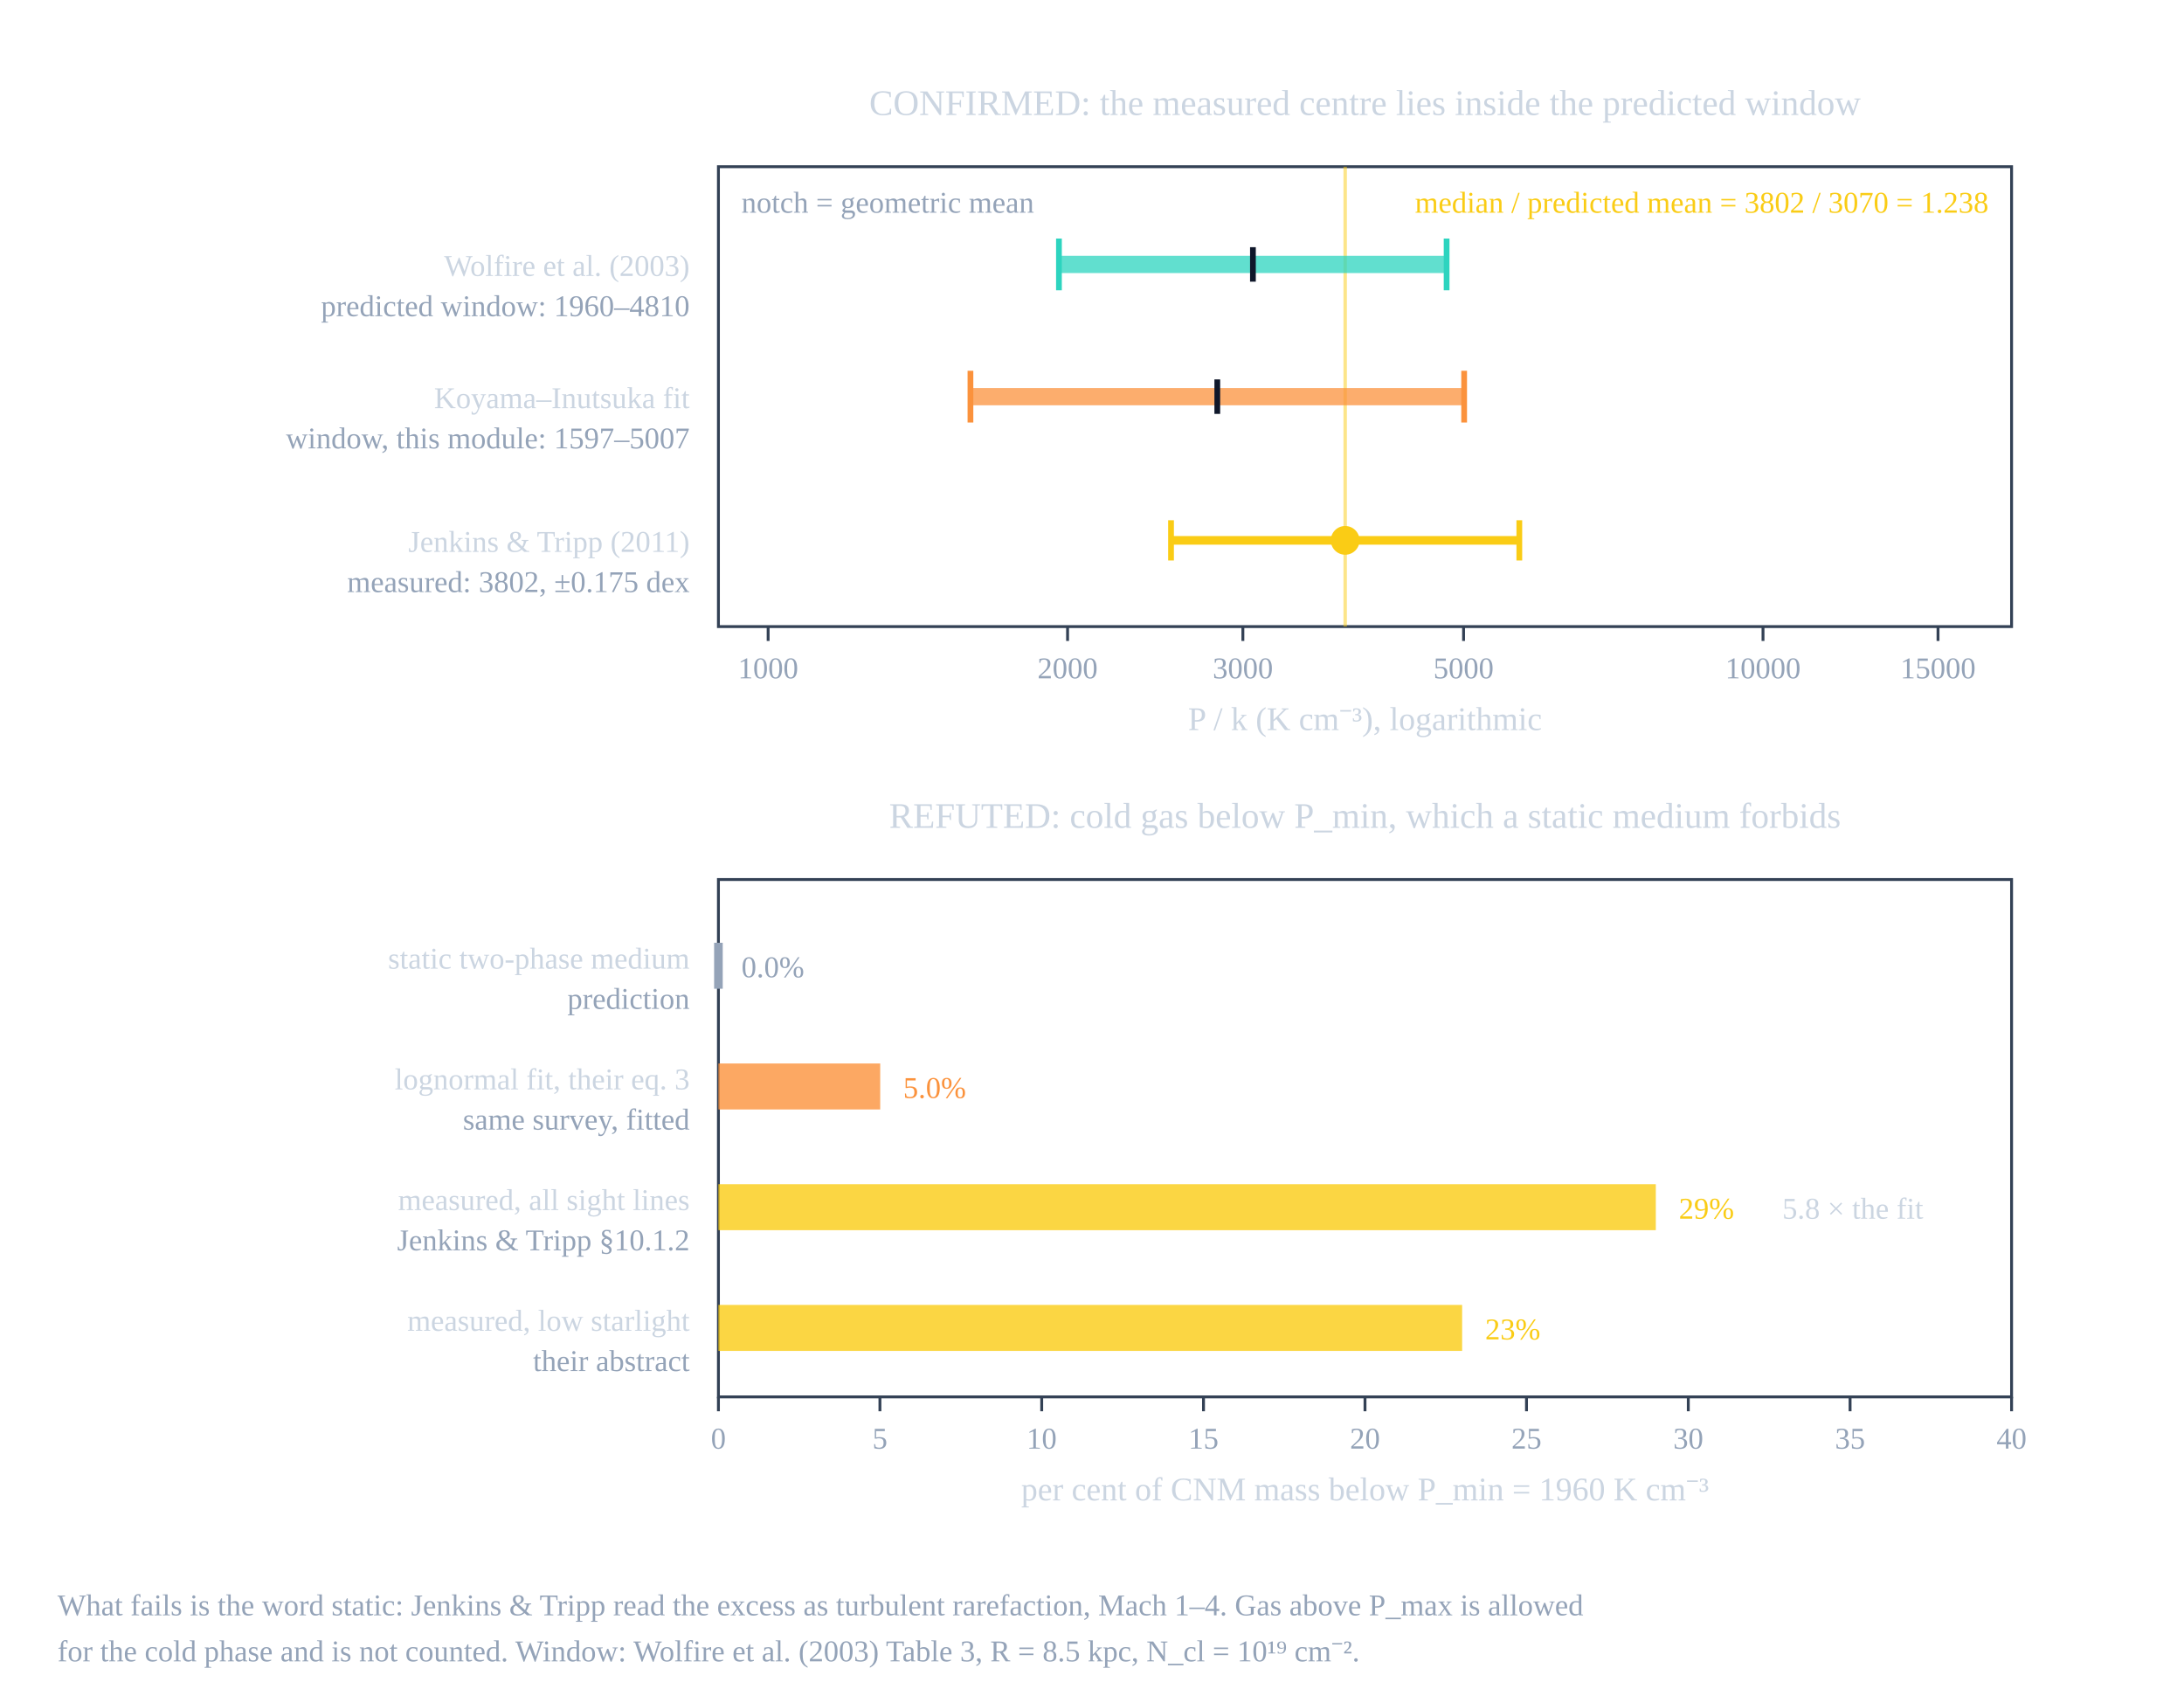
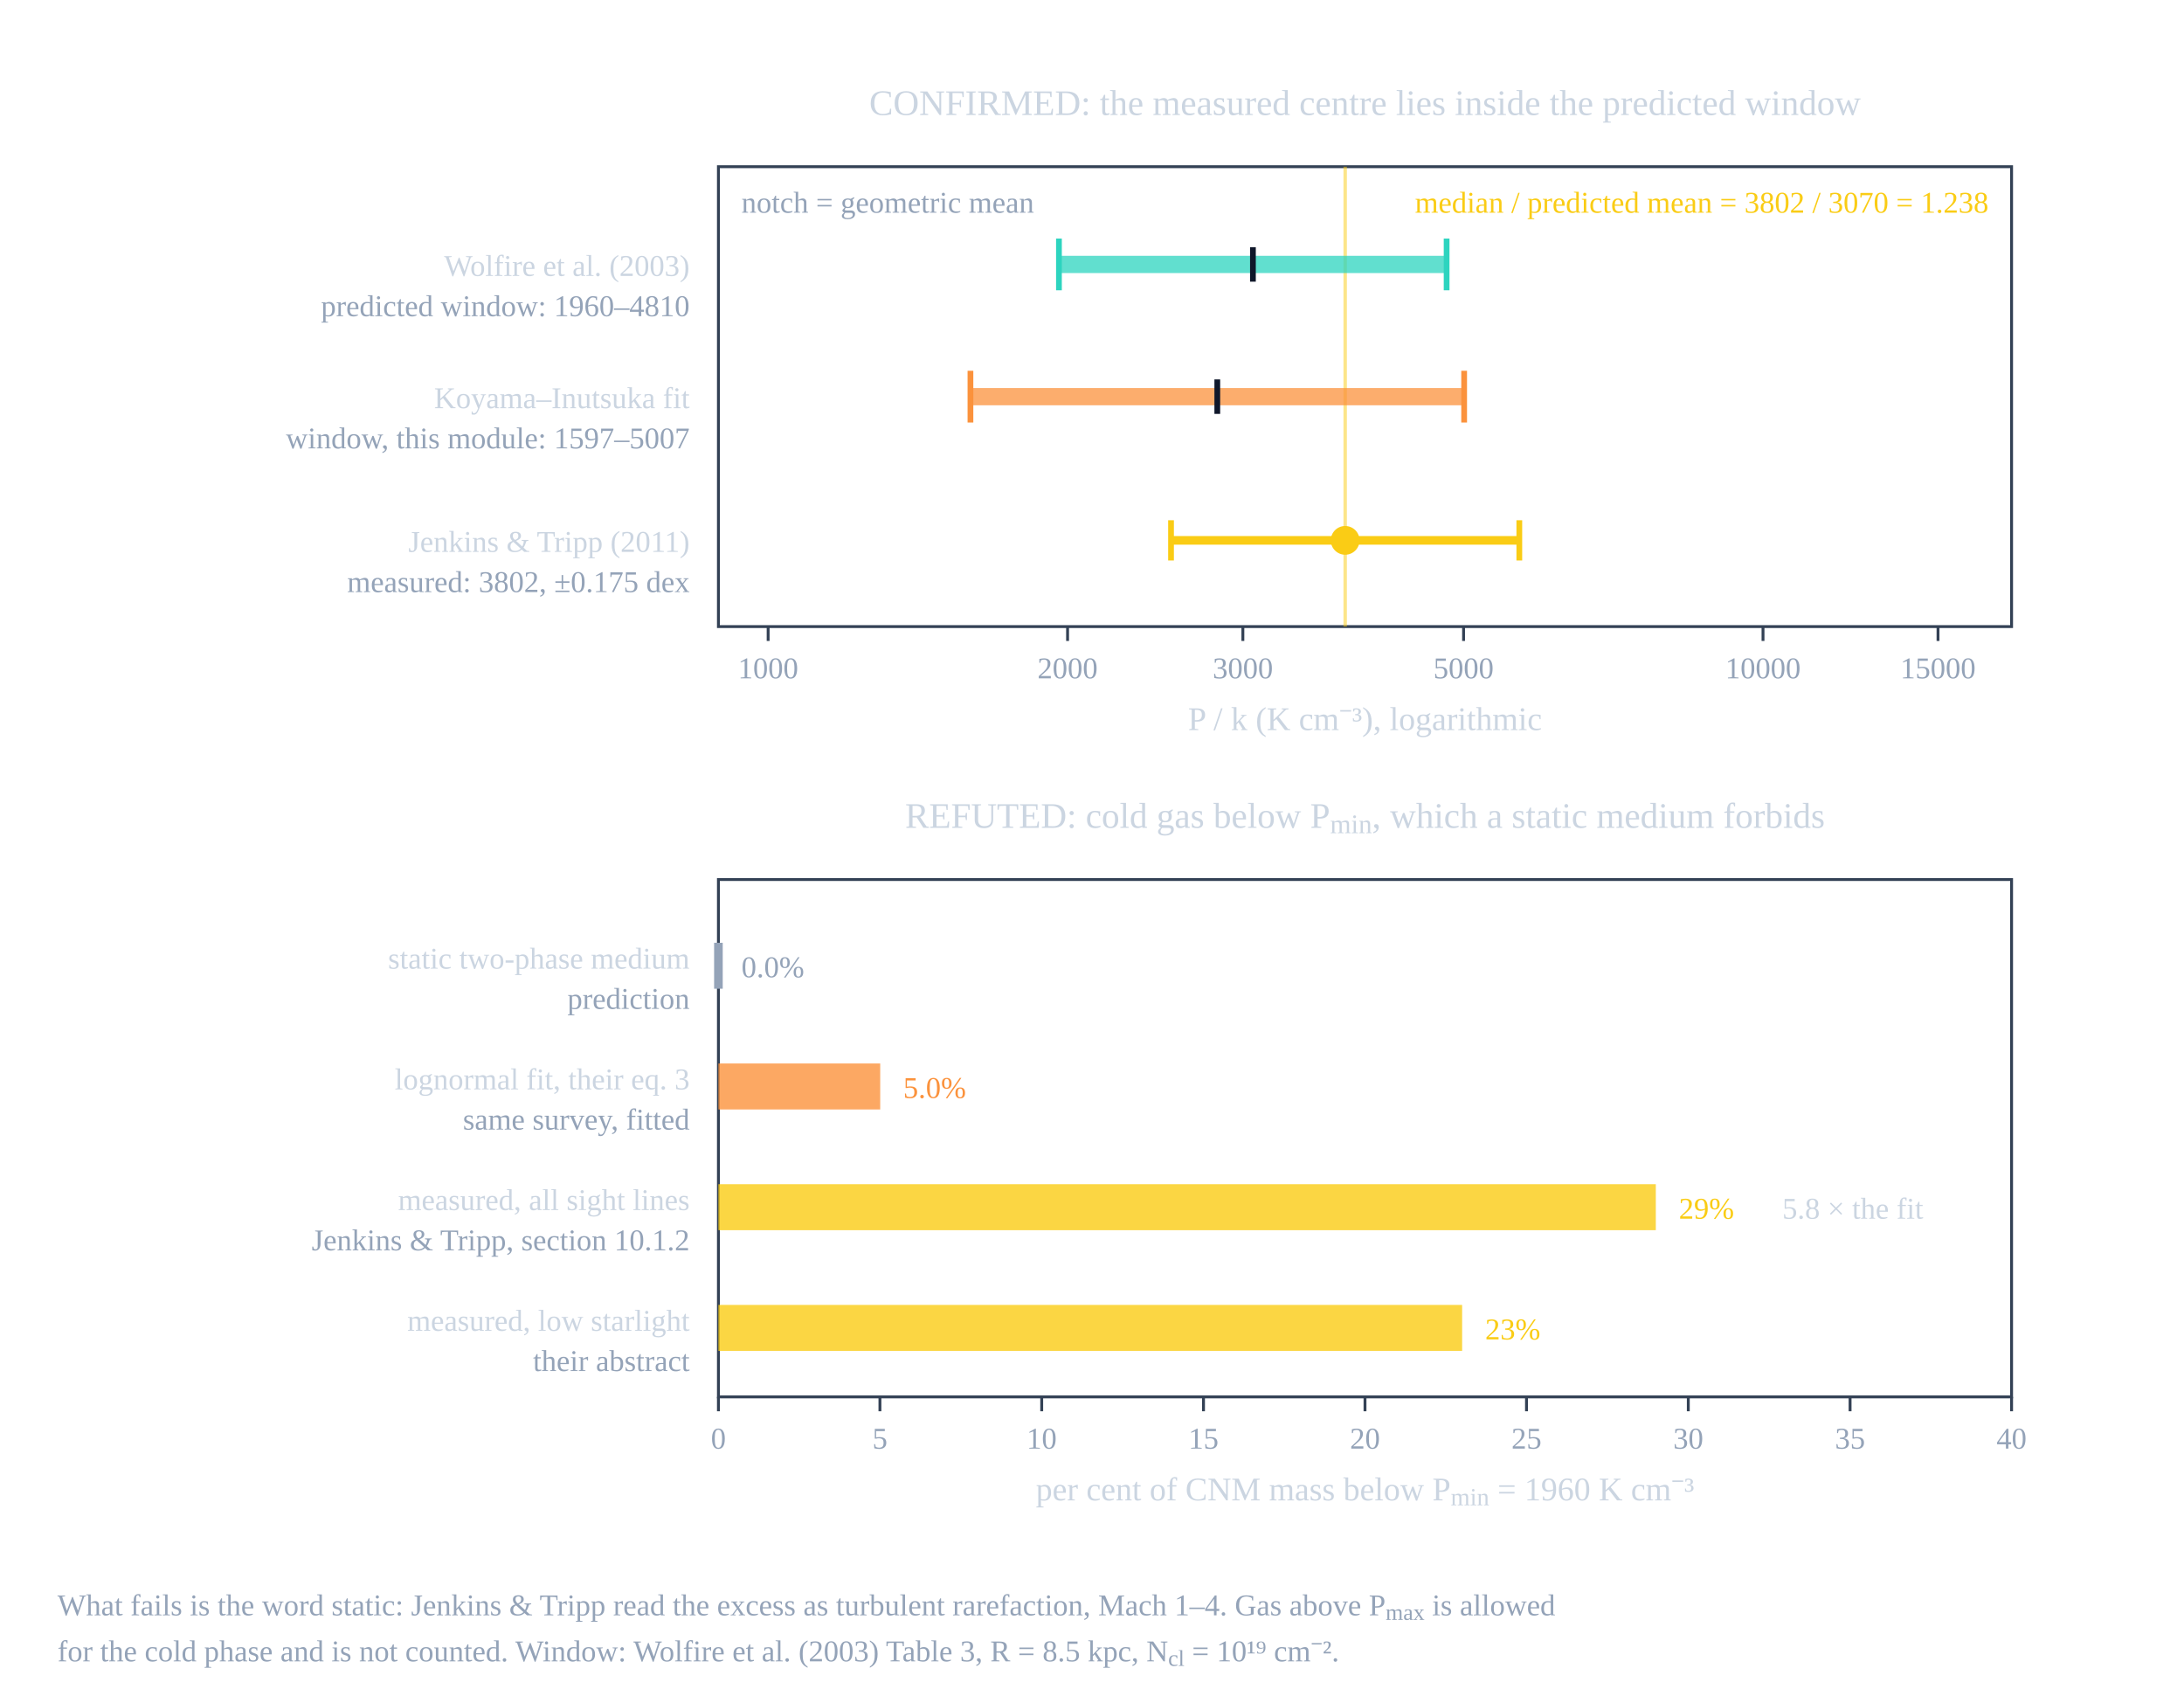
<svg class="setupfig" viewBox="0 0 760 590" width="100%" role="img" aria-label="Upper panel: on a logarithmic pressure axis, the two-phase window predicted by Wolfire and collaborators from 1960 to 4810 with its geometric mean 3070, the window from the analytic cooling fit from 1597 to 5007, and the measured cold-gas pressure of Jenkins and Tripp at 3802 with a spread of 0.175 dex. The measurement lies inside both windows. Lower panel: the fraction of cold gas below the minimum pressure. A static two-phase medium allows none, the fitted lognormal gives 5 per cent, and the measurement gives 29 per cent for all sight lines and 23 per cent for the low-starlight subsample.">
  <text x="475.0" y="40.0" font-size="12.5" text-anchor="middle" fill="#cbd5e1">CONFIRMED: the measured centre lies inside the predicted window</text>
  <rect x="250" y="58" width="450" height="160" fill="none" stroke="#334155" stroke-width="1" />
  <line x1="267.3" y1="218" x2="267.3" y2="223" stroke="#334155" stroke-width="1" />
  <text x="267.3" y="236.0" font-size="10.5" text-anchor="middle" fill="#94a3b8">1000</text>
  <line x1="371.5" y1="218" x2="371.5" y2="223" stroke="#334155" stroke-width="1" />
  <text x="371.5" y="236.0" font-size="10.5" text-anchor="middle" fill="#94a3b8">2000</text>
  <line x1="432.5" y1="218" x2="432.5" y2="223" stroke="#334155" stroke-width="1" />
  <text x="432.5" y="236.0" font-size="10.5" text-anchor="middle" fill="#94a3b8">3000</text>
  <line x1="509.3" y1="218" x2="509.3" y2="223" stroke="#334155" stroke-width="1" />
  <text x="509.3" y="236.0" font-size="10.5" text-anchor="middle" fill="#94a3b8">5000</text>
  <line x1="613.5" y1="218" x2="613.5" y2="223" stroke="#334155" stroke-width="1" />
  <text x="613.5" y="236.0" font-size="10.5" text-anchor="middle" fill="#94a3b8">10000</text>
  <line x1="674.4" y1="218" x2="674.4" y2="223" stroke="#334155" stroke-width="1" />
  <text x="674.4" y="236.0" font-size="10.5" text-anchor="middle" fill="#94a3b8">15000</text>
  <text x="475.0" y="254.0" font-size="11.5" text-anchor="middle" fill="#cbd5e1">P / k  (K cm⁻³), logarithmic</text>
  <line x1="468.1" y1="58" x2="468.1" y2="218" stroke="#facc15" stroke-width="1.2" stroke-opacity="0.5" />
  <line x1="368.5" y1="92" x2="503.4" y2="92" stroke="#2dd4bf" stroke-width="6" stroke-opacity="0.75" />
  <line x1="368.5" y1="83" x2="368.5" y2="101" stroke="#2dd4bf" stroke-width="2" />
  <line x1="503.4" y1="83" x2="503.4" y2="101" stroke="#2dd4bf" stroke-width="2" />
  <line x1="436.0" y1="86" x2="436.0" y2="98" stroke="#0f172a" stroke-width="2" />
  <text x="240.0" y="96.0" font-size="10.5" text-anchor="end" fill="#cbd5e1">Wolfire et al. (2003)</text>
  <text x="240.0" y="110.0" font-size="10.5" text-anchor="end" fill="#94a3b8">predicted window: 1960–4810</text>
  <line x1="337.7" y1="138" x2="509.5" y2="138" stroke="#fb923c" stroke-width="6" stroke-opacity="0.75" />
  <line x1="337.7" y1="129" x2="337.7" y2="147" stroke="#fb923c" stroke-width="2" />
  <line x1="509.5" y1="129" x2="509.5" y2="147" stroke="#fb923c" stroke-width="2" />
  <line x1="423.6" y1="132" x2="423.6" y2="144" stroke="#0f172a" stroke-width="2" />
  <text x="240.0" y="142.0" font-size="10.5" text-anchor="end" fill="#cbd5e1">Koyama–Inutsuka fit</text>
  <text x="240.0" y="156.0" font-size="10.5" text-anchor="end" fill="#94a3b8">window, this module: 1597–5007</text>
  <line x1="407.5" y1="188" x2="528.7" y2="188" stroke="#facc15" stroke-width="3" />
  <line x1="407.5" y1="181" x2="407.5" y2="195" stroke="#facc15" stroke-width="2" />
  <line x1="528.7" y1="181" x2="528.7" y2="195" stroke="#facc15" stroke-width="2" />
  <circle cx="468.1" cy="188" r="5" fill="#facc15" />
  <text x="240.0" y="192.0" font-size="10.5" text-anchor="end" fill="#cbd5e1">Jenkins &amp; Tripp (2011)</text>
  <text x="240.0" y="206.0" font-size="10.5" text-anchor="end" fill="#94a3b8">measured: 3802, ±0.175 dex</text>
  <text x="692.0" y="74.0" font-size="10.5" text-anchor="end" fill="#facc15">median / predicted mean = 3802 / 3070 = 1.238</text>
  <text x="258.0" y="74.0" font-size="10.5" text-anchor="start" fill="#94a3b8">notch = geometric mean</text>
-   <text x="475.0" y="288.0" font-size="12.5" text-anchor="middle" fill="#cbd5e1">REFUTED: cold gas below P_min, which a static medium forbids</text>
+   <text x="475.0" y="288.0" font-size="12.5" text-anchor="middle" fill="#cbd5e1">REFUTED: cold gas below P<tspan baseline-shift="sub" font-size="75%">min</tspan>, which a static medium forbids</text>
  <rect x="250" y="306" width="450" height="180" fill="none" stroke="#334155" stroke-width="1" />
  <line x1="250.0" y1="486" x2="250.0" y2="491" stroke="#334155" stroke-width="1" />
  <text x="250.0" y="504.0" font-size="10.5" text-anchor="middle" fill="#94a3b8">0</text>
  <line x1="306.2" y1="486" x2="306.2" y2="491" stroke="#334155" stroke-width="1" />
  <text x="306.2" y="504.0" font-size="10.5" text-anchor="middle" fill="#94a3b8">5</text>
  <line x1="362.5" y1="486" x2="362.5" y2="491" stroke="#334155" stroke-width="1" />
  <text x="362.5" y="504.0" font-size="10.5" text-anchor="middle" fill="#94a3b8">10</text>
  <line x1="418.8" y1="486" x2="418.8" y2="491" stroke="#334155" stroke-width="1" />
  <text x="418.8" y="504.0" font-size="10.5" text-anchor="middle" fill="#94a3b8">15</text>
  <line x1="475.0" y1="486" x2="475.0" y2="491" stroke="#334155" stroke-width="1" />
  <text x="475.0" y="504.0" font-size="10.5" text-anchor="middle" fill="#94a3b8">20</text>
  <line x1="531.2" y1="486" x2="531.2" y2="491" stroke="#334155" stroke-width="1" />
  <text x="531.2" y="504.0" font-size="10.5" text-anchor="middle" fill="#94a3b8">25</text>
  <line x1="587.5" y1="486" x2="587.5" y2="491" stroke="#334155" stroke-width="1" />
  <text x="587.5" y="504.0" font-size="10.5" text-anchor="middle" fill="#94a3b8">30</text>
  <line x1="643.8" y1="486" x2="643.8" y2="491" stroke="#334155" stroke-width="1" />
  <text x="643.8" y="504.0" font-size="10.5" text-anchor="middle" fill="#94a3b8">35</text>
  <line x1="700.0" y1="486" x2="700.0" y2="491" stroke="#334155" stroke-width="1" />
  <text x="700.0" y="504.0" font-size="10.5" text-anchor="middle" fill="#94a3b8">40</text>
-   <text x="475.0" y="522.0" font-size="11.5" text-anchor="middle" fill="#cbd5e1">per cent of CNM mass below P_min = 1960 K cm⁻³</text>
+   <text x="475.0" y="522.0" font-size="11.5" text-anchor="middle" fill="#cbd5e1">per cent of CNM mass below P<tspan baseline-shift="sub" font-size="75%">min</tspan> = 1960 K cm⁻³</text>
  <line x1="250" y1="328" x2="250" y2="344" stroke="#94a3b8" stroke-width="3" />
  <text x="240.0" y="337.0" font-size="10.5" text-anchor="end" fill="#cbd5e1">static two-phase medium</text>
  <text x="240.0" y="351.0" font-size="10.5" text-anchor="end" fill="#94a3b8">prediction</text>
  <text x="258.0" y="340.0" font-size="10.5" text-anchor="start" fill="#94a3b8">0.0%</text>
  <rect x="250" y="370" width="56.3" height="16" fill="#fb923c" fill-opacity="0.8" />
  <text x="240.0" y="379.0" font-size="10.5" text-anchor="end" fill="#cbd5e1">lognormal fit, their eq. 3</text>
  <text x="240.0" y="393.0" font-size="10.5" text-anchor="end" fill="#94a3b8">same survey, fitted</text>
  <text x="314.3" y="382.0" font-size="10.5" text-anchor="start" fill="#fb923c">5.0%</text>
  <rect x="250" y="412" width="326.2" height="16" fill="#facc15" fill-opacity="0.8" />
  <text x="240.0" y="421.0" font-size="10.5" text-anchor="end" fill="#cbd5e1">measured, all sight lines</text>
-   <text x="240.0" y="435.0" font-size="10.5" text-anchor="end" fill="#94a3b8">Jenkins &amp; Tripp §10.1.2</text>
+   <text x="240.0" y="435.0" font-size="10.5" text-anchor="end" fill="#94a3b8">Jenkins &amp; Tripp, section 10.1.2</text>
  <text x="584.2" y="424.0" font-size="10.5" text-anchor="start" fill="#facc15">29%</text>
  <rect x="250" y="454" width="258.8" height="16" fill="#facc15" fill-opacity="0.8" />
  <text x="240.0" y="463.0" font-size="10.5" text-anchor="end" fill="#cbd5e1">measured, low starlight</text>
  <text x="240.0" y="477.0" font-size="10.5" text-anchor="end" fill="#94a3b8">their abstract</text>
  <text x="516.8" y="466.0" font-size="10.5" text-anchor="start" fill="#facc15">23%</text>
  <text x="620.2" y="424.0" font-size="10.5" text-anchor="start" fill="#cbd5e1">5.8 × the fit</text>
-   <text x="20.0" y="562.0" font-size="10.5" text-anchor="start" fill="#94a3b8">What fails is the word static: Jenkins &amp; Tripp read the excess as turbulent rarefaction, Mach 1–4. Gas above P_max is allowed</text>
-   <text x="20.0" y="578.0" font-size="10.5" text-anchor="start" fill="#94a3b8">for the cold phase and is not counted. Window: Wolfire et al. (2003) Table 3, R = 8.5 kpc, N_cl = 10¹⁹ cm⁻².</text>
+   <text x="20.0" y="562.0" font-size="10.5" text-anchor="start" fill="#94a3b8">What fails is the word static: Jenkins &amp; Tripp read the excess as turbulent rarefaction, Mach 1–4. Gas above P<tspan baseline-shift="sub" font-size="75%">max</tspan> is allowed</text>
+   <text x="20.0" y="578.0" font-size="10.5" text-anchor="start" fill="#94a3b8">for the cold phase and is not counted. Window: Wolfire et al. (2003) Table 3, R = 8.5 kpc, N<tspan baseline-shift="sub" font-size="75%">cl</tspan> = 10¹⁹ cm⁻².</text>
</svg>
